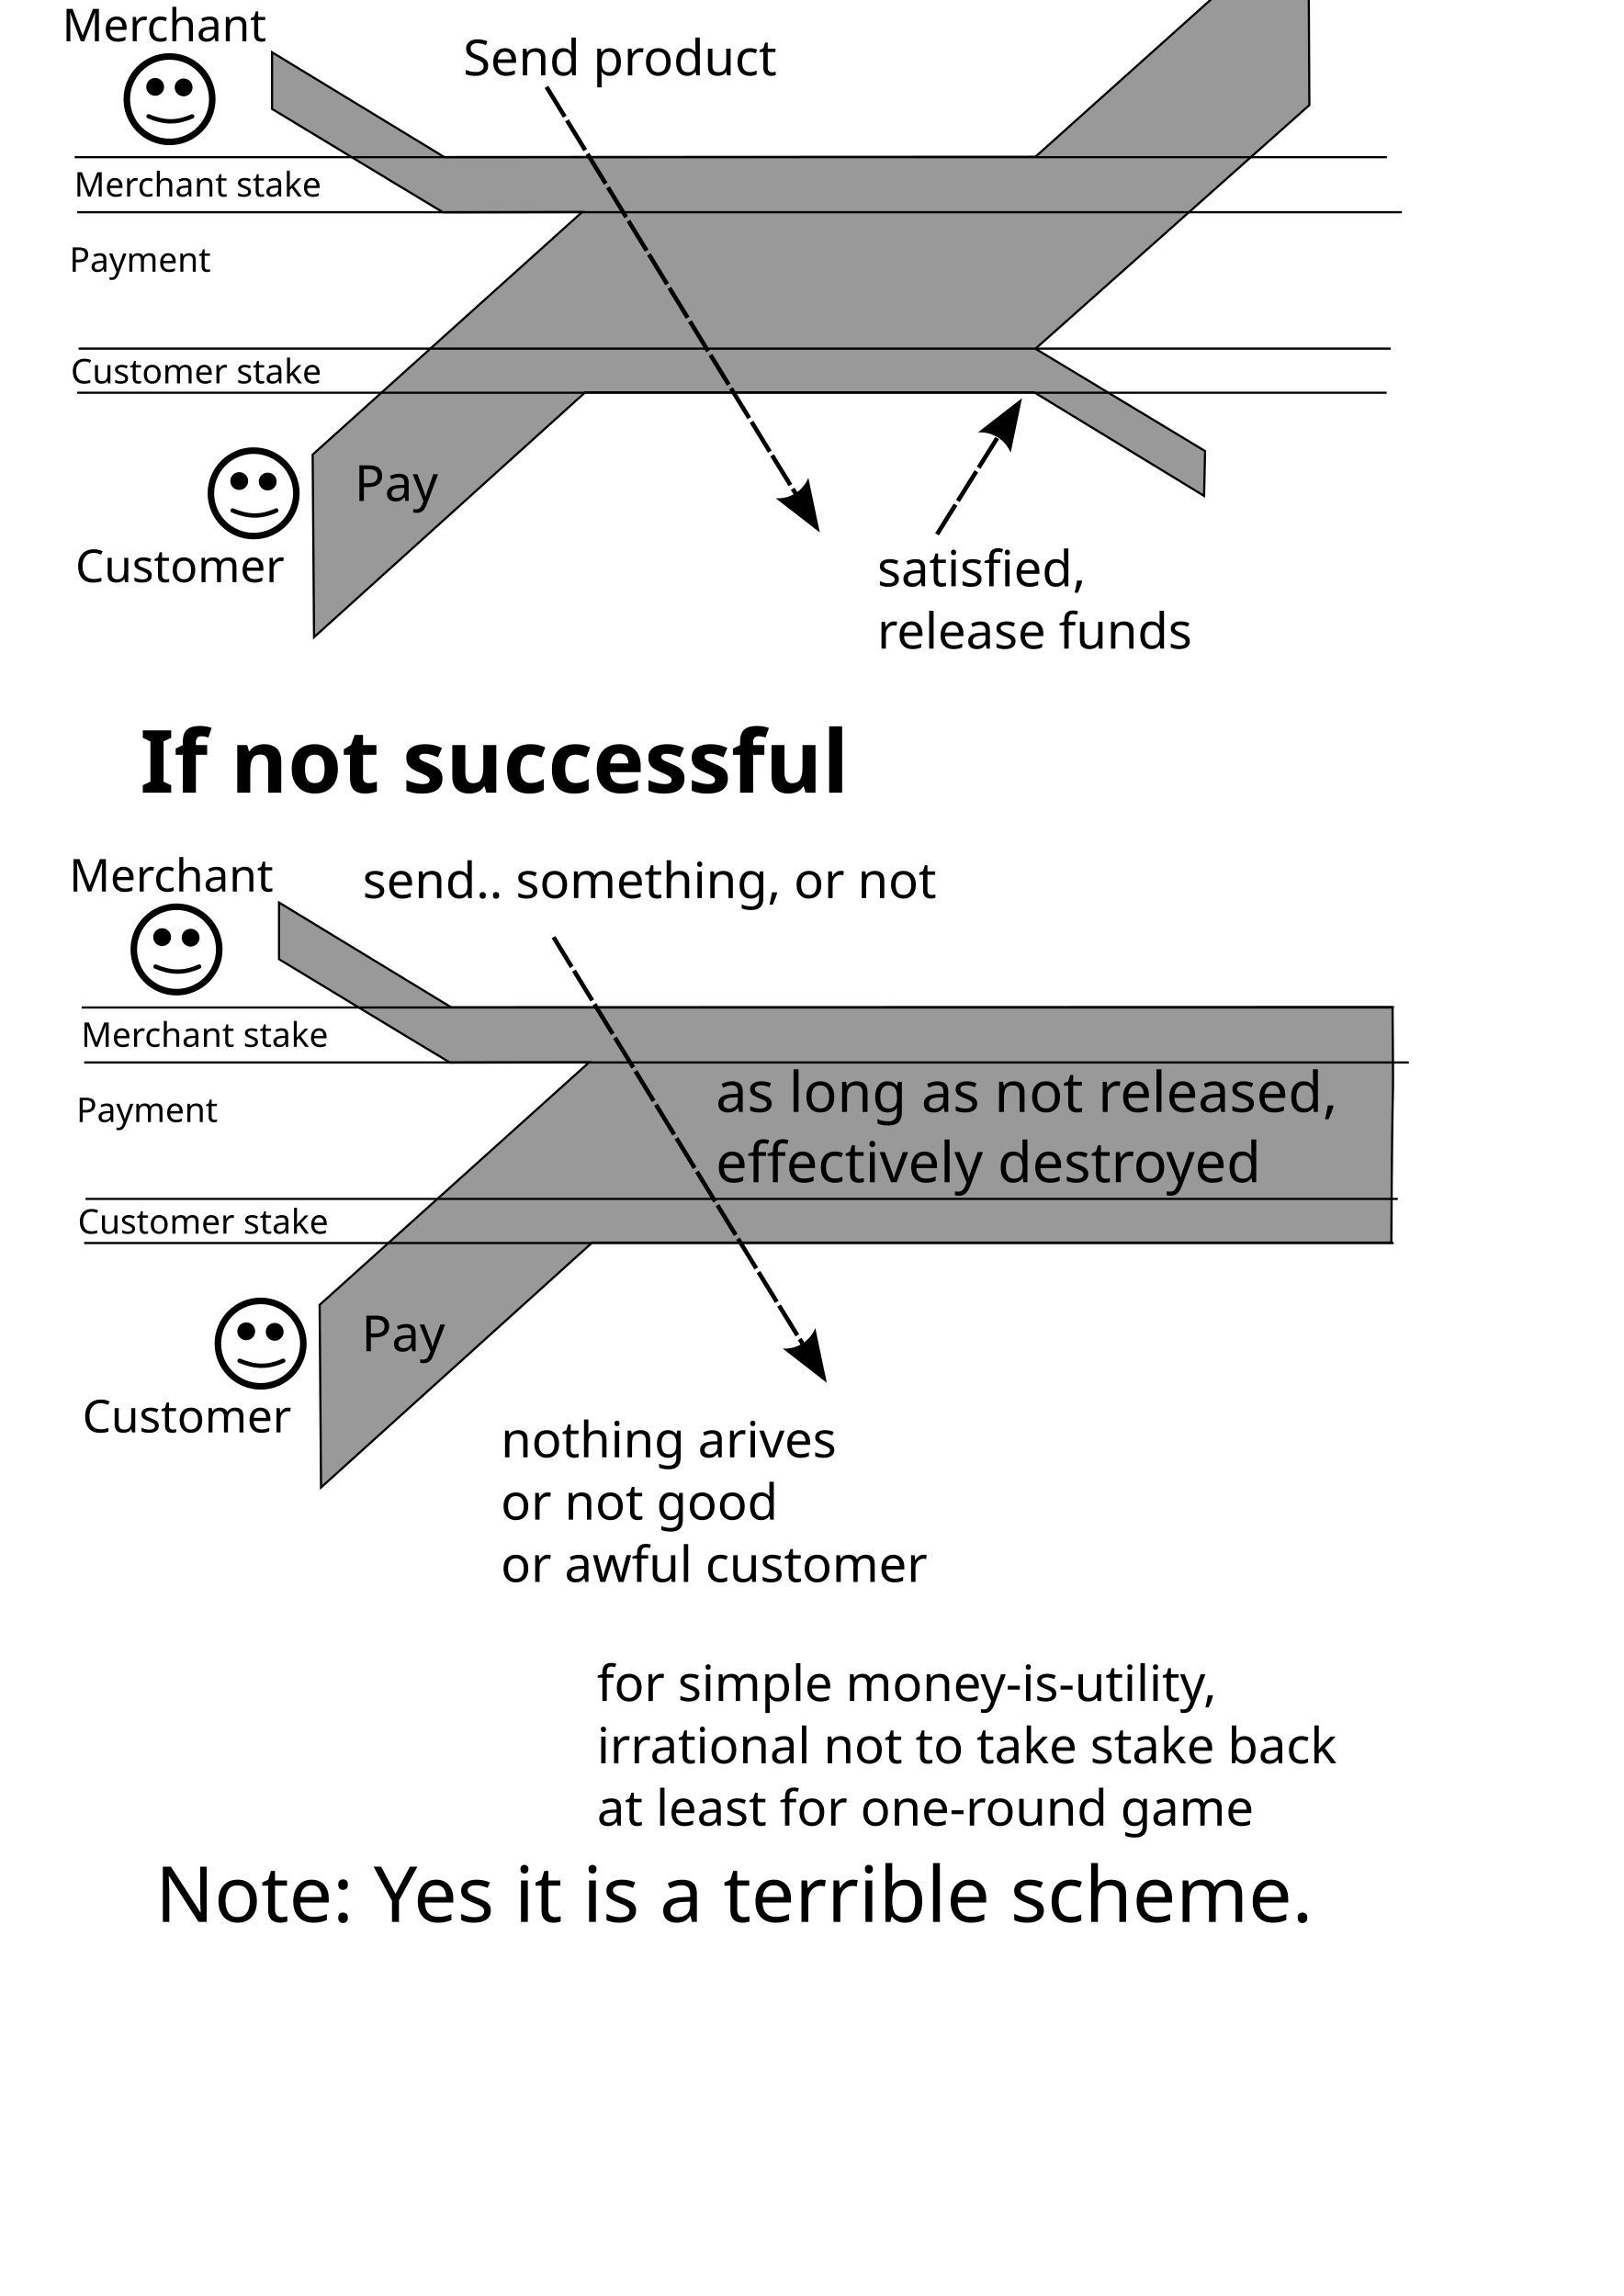
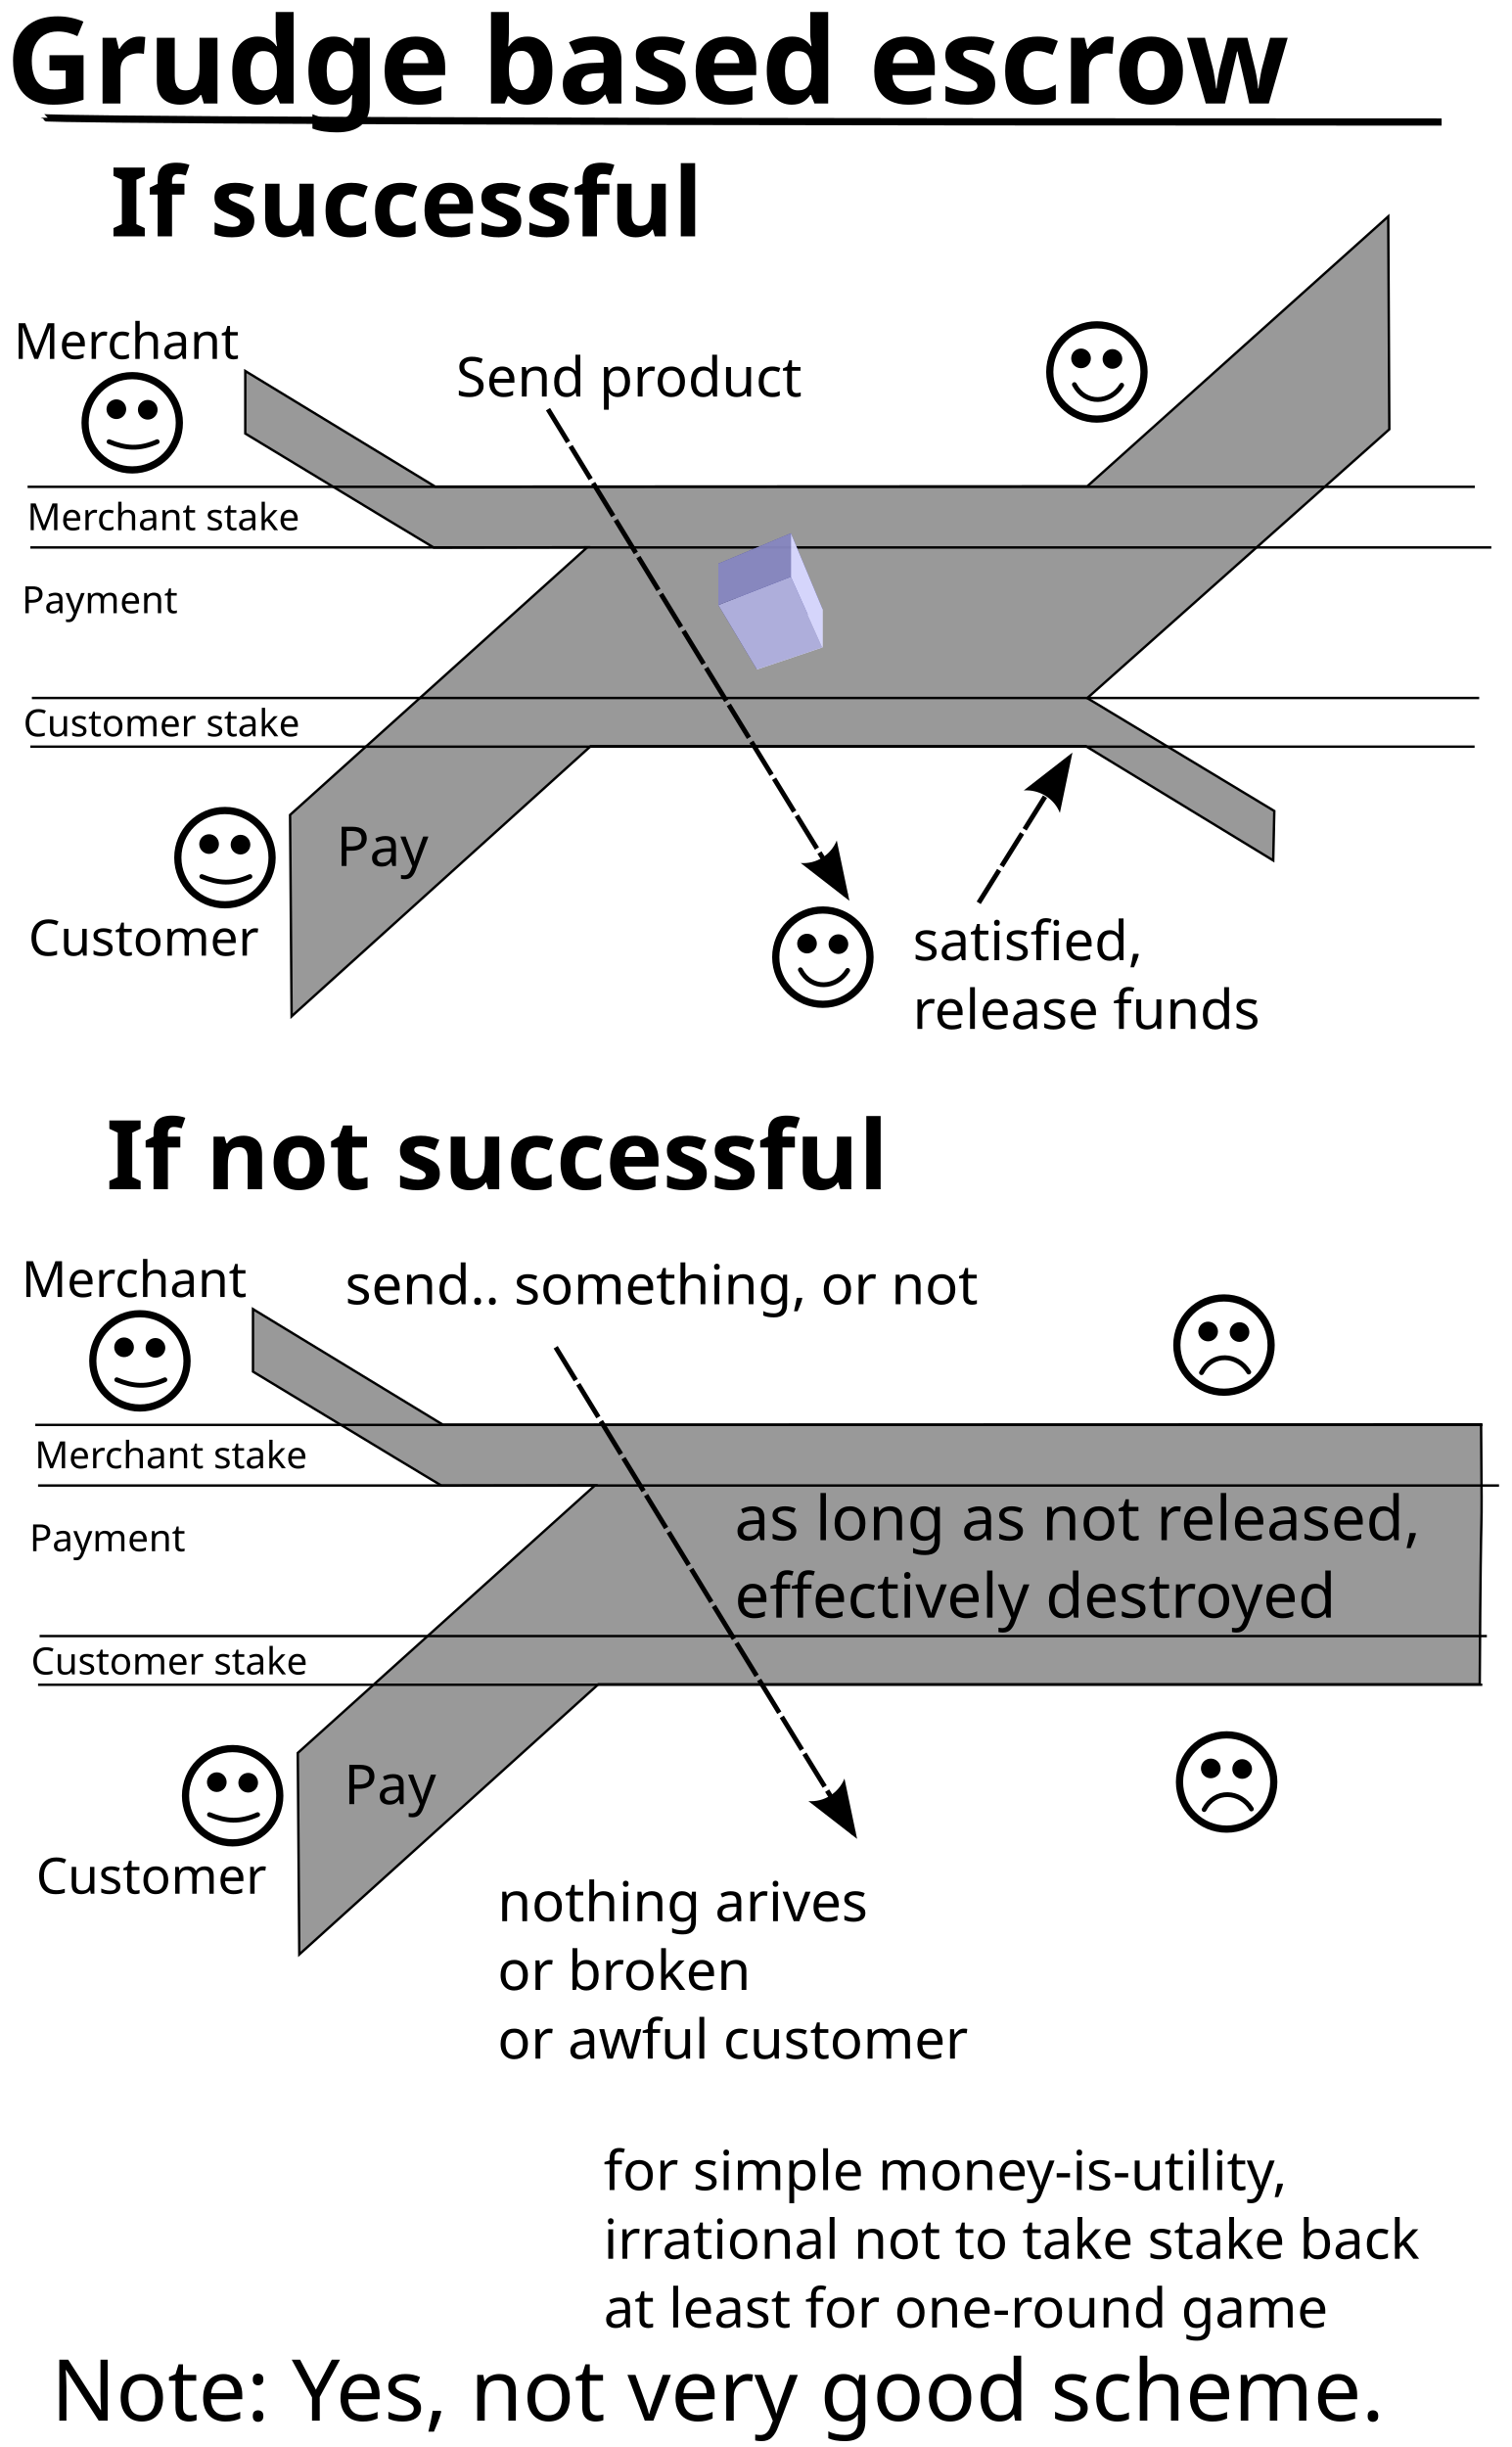
- <svg xmlns="http://www.w3.org/2000/svg" xmlns:ns1="http://www.openswatchbook.org/uri/2009/osb" xmlns:xlink="http://www.w3.org/1999/xlink" width="744.094" height="1052.362" id="svg2" version="1.1">
+ <svg xmlns="http://www.w3.org/2000/svg" xmlns:ns1="http://www.openswatchbook.org/uri/2009/osb" xmlns:xlink="http://www.w3.org/1999/xlink" width="627.867" height="1016.587" id="svg2" version="1.1">
  <defs id="defs4">
    <linearGradient id="linearGradient5306" ns1:paint="solid">
      <stop style="stop-color:#999999;stop-opacity:1;" offset="0" id="stop5308" />
    </linearGradient>
-     <marker orient="auto" refY="0.0" refX="0.0" id="Arrow2Lend" style="overflow:visible;">
-       <path id="path4210" style="fill-rule:evenodd;stroke-width:0.625;stroke-linejoin:round;" d="M 8.719,4.034 L -2.207,0.016 L 8.719,-4.002 C 6.973,-1.63 6.983,1.616 8.719,4.034 z " transform="scale(1.1) rotate(180) translate(1,0)" />
+     <marker orient="auto" refY="0" refX="0" id="Arrow2Lend" style="overflow:visible">
+       <path id="path4210" style="fill-rule:evenodd;stroke-width:0.625;stroke-linejoin:round" d="M 8.719,4.034 -2.207,0.016 8.719,-4.002 c -1.745,2.372 -1.735,5.617 -6e-7,8.035 z" transform="matrix(-1.1,0,0,-1.1,-1.1,0)" />
    </marker>
-     <marker orient="auto" refY="0.0" refX="0.0" id="Arrow1Lend" style="overflow:visible;">
-       <path id="path4192" d="M 0.0,0.0 L 5.0,-5.0 L -12.5,0.0 L 5.0,5.0 L 0.0,0.0 z " style="fill-rule:evenodd;stroke:#000000;stroke-width:1.0pt;" transform="scale(0.8) rotate(180) translate(12.5,0)" />
+     <marker orient="auto" refY="0" refX="0" id="Arrow1Lend" style="overflow:visible">
+       <path id="path4192" d="M 0,0 5,-5 -12.5,0 5,5 0,0 z" style="fill-rule:evenodd;stroke:#000000;stroke-width:1pt" transform="matrix(-0.8,0,0,-0.8,-10,0)" />
    </marker>
    <marker orient="auto" refY="0" refX="0" id="Arrow2Lend-0" style="overflow:visible">
      <path id="path4210-2" style="fill-rule:evenodd;stroke-width:0.625;stroke-linejoin:round" d="M 8.719,4.034 -2.207,0.016 8.719,-4.002 c -1.745,2.372 -1.735,5.617 -6e-7,8.035 z" transform="matrix(-1.1,0,0,-1.1,-1.1,0)" />
    </marker>
    <marker orient="auto" refY="0" refX="0" id="Arrow2Lend-8" style="overflow:visible">
      <path id="path4210-4" style="fill-rule:evenodd;stroke-width:0.625;stroke-linejoin:round" d="M 8.719,4.034 -2.207,0.016 8.719,-4.002 c -1.745,2.372 -1.735,5.617 -6e-7,8.035 z" transform="matrix(-1.1,0,0,-1.1,-1.1,0)" />
    </marker>
    <marker orient="auto" refY="0" refX="0" id="marker5139" style="overflow:visible">
      <path id="path5141" style="fill-rule:evenodd;stroke-width:0.625;stroke-linejoin:round" d="M 8.719,4.034 -2.207,0.016 8.719,-4.002 c -1.745,2.372 -1.735,5.617 -6e-7,8.035 z" transform="matrix(-1.1,0,0,-1.1,-1.1,0)" />
    </marker>
    <linearGradient xlink:href="#linearGradient5306" id="linearGradient5310" x1="40.593" y1="-80.383" x2="622.259" y2="-80.383" gradientUnits="userSpaceOnUse" />
  </defs>
-   <g id="layer1">
+   <g id="layer1" transform="translate(-22.75748,130.1791)">
    <path style="fill:#999999;fill-opacity:1;stroke:#000000;stroke-width:1px;stroke-linecap:butt;stroke-linejoin:miter;stroke-opacity:1" d="m 203.005,97.31 c 0,0 -26.846,-16.108 -78.328,-47.376 l 0,-25.971 78.916,48.03 270.928,-0.144 125.067,-112.113 0.447,88.44 -125.513,111.667 77.72,46.9 -0.447,20.547 -77.832,-47.458 -205.801,0 -124.243,112.222 -0.632,-83.698 123.494,-111.176 z" id="path3996-2" />
    <path style="fill:none;stroke:#000000;stroke-width:1px;stroke-linecap:butt;stroke-linejoin:miter;stroke-opacity:1" d="m 34.219,72.056 c 41.059,0 601.361,0 601.361,0" id="path2987" />
-     <path style="fill:none;stroke:#000000;stroke-width:3;stroke-linecap:butt;stroke-linejoin:round;stroke-miterlimit:4;stroke-opacity:1;stroke-dasharray:none;stroke-dashoffset:0" id="path2993" d="m 135.18,58.096 a 19.582,19.582 0 1 1 -39.164,0 19.582,19.582 0 1 1 39.164,0 z" transform="translate(-37.90087,-12.63363)" />
-     <path style="fill:#000000;stroke:#000000;stroke-width:1.7;stroke-linecap:butt;stroke-linejoin:round;stroke-miterlimit:4;stroke-opacity:1;stroke-dasharray:none;stroke-dashoffset:0" id="path2995" d="m 112.56,49.932 a 3.238,3.238 0 1 1 -6.477,0 3.238,3.238 0 1 1 6.477,0 z" transform="translate(-38.21672,-10.1069)" />
-     <path transform="translate(-25.16872,-9.872542)" style="fill:#000000;stroke:#000000;stroke-width:1.7;stroke-linecap:butt;stroke-linejoin:round;stroke-miterlimit:4;stroke-opacity:1;stroke-dasharray:none;stroke-dashoffset:0" id="path2995-3" d="m 112.56,49.932 a 3.238,3.238 0 1 1 -6.477,0 3.238,3.238 0 1 1 6.477,0 z" />
+     <path style="fill:none;stroke:#000000;stroke-width:3;stroke-linecap:butt;stroke-linejoin:round;stroke-miterlimit:4;stroke-opacity:1;stroke-dasharray:none;stroke-dashoffset:0" id="path2993" d="m 135.18,58.096 c 0,10.815 -8.767,19.582 -19.582,19.582 -10.815,0 -19.582,-8.767 -19.582,-19.582 0,-10.815 8.767,-19.582 19.582,-19.582 10.815,0 19.582,8.767 19.582,19.582 z" transform="translate(-37.90087,-12.63363)" />
+     <path style="fill:#000000;stroke:#000000;stroke-width:1.7;stroke-linecap:butt;stroke-linejoin:round;stroke-miterlimit:4;stroke-opacity:1;stroke-dasharray:none;stroke-dashoffset:0" id="path2995" d="m 112.56,49.932 c 0,1.788 -1.45,3.238 -3.238,3.238 -1.788,0 -3.238,-1.45 -3.238,-3.238 0,-1.788 1.45,-3.238 3.238,-3.238 1.788,0 3.238,1.45 3.238,3.238 z" transform="translate(-38.21672,-10.1069)" />
+     <path transform="translate(-25.16872,-9.872542)" style="fill:#000000;stroke:#000000;stroke-width:1.7;stroke-linecap:butt;stroke-linejoin:round;stroke-miterlimit:4;stroke-opacity:1;stroke-dasharray:none;stroke-dashoffset:0" id="path2995-3" d="m 112.56,49.932 c 0,1.788 -1.45,3.238 -3.238,3.238 -1.788,0 -3.238,-1.45 -3.238,-3.238 0,-1.788 1.45,-3.238 3.238,-3.238 1.788,0 3.238,1.45 3.238,3.238 z" />
    <path style="fill:none;stroke:#000000;stroke-width:2;stroke-linecap:round;stroke-linejoin:miter;stroke-miterlimit:4;stroke-opacity:1;stroke-dasharray:none" d="m 68.079,53.321 c 6.948,2.874 12.636,3.246 19.988,0" id="path3015" />
-     <path style="fill:none;stroke:#000000;stroke-width:3;stroke-linecap:butt;stroke-linejoin:round;stroke-miterlimit:4;stroke-opacity:1;stroke-dasharray:none;stroke-dashoffset:0" id="path2993-6" d="m 135.18,58.096 a 19.582,19.582 0 1 1 -39.164,0 19.582,19.582 0 1 1 39.164,0 z" transform="translate(0.6316779,168.0272)" />
-     <path style="fill:#000000;stroke:#000000;stroke-width:1.7;stroke-linecap:butt;stroke-linejoin:round;stroke-miterlimit:4;stroke-opacity:1;stroke-dasharray:none;stroke-dashoffset:0" id="path2995-5" d="m 112.56,49.932 a 3.238,3.238 0 1 1 -6.477,0 3.238,3.238 0 1 1 6.477,0 z" transform="translate(0.3158369,170.5539)" />
-     <path transform="translate(13.36384,170.7883)" style="fill:#000000;stroke:#000000;stroke-width:1.7;stroke-linecap:butt;stroke-linejoin:round;stroke-miterlimit:4;stroke-opacity:1;stroke-dasharray:none;stroke-dashoffset:0" id="path2995-3-9" d="m 112.56,49.932 a 3.238,3.238 0 1 1 -6.477,0 3.238,3.238 0 1 1 6.477,0 z" />
+     <path style="fill:none;stroke:#000000;stroke-width:3;stroke-linecap:butt;stroke-linejoin:round;stroke-miterlimit:4;stroke-opacity:1;stroke-dasharray:none;stroke-dashoffset:0" id="path2993-6" d="m 135.18,58.096 c 0,10.815 -8.767,19.582 -19.582,19.582 -10.815,0 -19.582,-8.767 -19.582,-19.582 0,-10.815 8.767,-19.582 19.582,-19.582 10.815,0 19.582,8.767 19.582,19.582 z" transform="translate(0.6316779,168.0272)" />
+     <path style="fill:#000000;stroke:#000000;stroke-width:1.7;stroke-linecap:butt;stroke-linejoin:round;stroke-miterlimit:4;stroke-opacity:1;stroke-dasharray:none;stroke-dashoffset:0" id="path2995-5" d="m 112.56,49.932 c 0,1.788 -1.45,3.238 -3.238,3.238 -1.788,0 -3.238,-1.45 -3.238,-3.238 0,-1.788 1.45,-3.238 3.238,-3.238 1.788,0 3.238,1.45 3.238,3.238 z" transform="translate(0.3158369,170.5539)" />
+     <path transform="translate(13.36384,170.7883)" style="fill:#000000;stroke:#000000;stroke-width:1.7;stroke-linecap:butt;stroke-linejoin:round;stroke-miterlimit:4;stroke-opacity:1;stroke-dasharray:none;stroke-dashoffset:0" id="path2995-3-9" d="m 112.56,49.932 c 0,1.788 -1.45,3.238 -3.238,3.238 -1.788,0 -3.238,-1.45 -3.238,-3.238 0,-1.788 1.45,-3.238 3.238,-3.238 1.788,0 3.238,1.45 3.238,3.238 z" />
    <path style="fill:none;stroke:#000000;stroke-width:2;stroke-linecap:round;stroke-linejoin:miter;stroke-miterlimit:4;stroke-opacity:1;stroke-dasharray:none" d="m 106.611,233.982 c 6.948,2.874 12.636,3.246 19.988,0" id="path3015-7" />
    <path style="fill:none;stroke:#000000;stroke-width:1px;stroke-linecap:butt;stroke-linejoin:miter;stroke-opacity:1" d="m 35.374,97.26 c 41.059,0 607.046,0 607.046,0" id="path2987-1" />
    <path style="fill:none;stroke:#000000;stroke-width:1px;stroke-linecap:butt;stroke-linejoin:miter;stroke-opacity:1" d="m 36.006,159.797 c 41.059,0 601.361,0 601.361,0" id="path2987-1-1" />
    <path style="fill:none;stroke:#000000;stroke-width:1px;stroke-linecap:butt;stroke-linejoin:miter;stroke-opacity:1" d="m 35.374,180.01 c 41.059,0 600.097,0 600.097,0" id="path2987-1-1-4" />
    <text xml:space="preserve" style="font-size:20.791px;font-style:normal;font-weight:normal;line-height:125%;letter-spacing:0px;word-spacing:0px;fill:#000000;fill-opacity:1;stroke:none;font-family:Sans" x="34.558" y="266.823" id="text3923">
      <tspan id="tspan3925" x="34.558" y="266.823">Customer</tspan>
    </text>
    <text xml:space="preserve" style="font-size:20.791px;font-style:normal;font-weight:normal;line-height:125%;letter-spacing:0px;word-spacing:0px;fill:#000000;fill-opacity:1;stroke:none;font-family:Sans" x="28.482" y="18.92" id="text3923-5">
      <tspan id="tspan3925-9" x="28.482" y="18.92">Merchant</tspan>
    </text>
    <text xml:space="preserve" style="font-size:15.601px;font-style:normal;font-weight:normal;line-height:125%;letter-spacing:0px;word-spacing:0px;fill:#000000;fill-opacity:1;stroke:none;font-family:Sans" x="33.979" y="90.093" id="text3948">
      <tspan id="tspan3950" x="33.979" y="90.093">Merchant stake</tspan>
    </text>
    <text xml:space="preserve" style="font-size:15.601px;font-style:normal;font-weight:normal;line-height:125%;letter-spacing:0px;word-spacing:0px;fill:#000000;fill-opacity:1;stroke:none;font-family:Sans" x="32.434" y="175.72" id="text3948-4">
      <tspan id="tspan3950-0" x="32.434" y="175.72">Customer stake</tspan>
    </text>
    <text xml:space="preserve" style="font-size:15.601px;font-style:normal;font-weight:normal;line-height:125%;letter-spacing:0px;word-spacing:0px;fill:#000000;fill-opacity:1;stroke:none;font-family:Sans" x="31.802" y="124.553" id="text3948-4-0">
      <tspan id="tspan3950-0-3" x="31.802" y="124.553">Payment</tspan>
    </text>
    <text xml:space="preserve" style="font-size:22.839px;font-style:normal;font-weight:normal;line-height:125%;letter-spacing:0px;word-spacing:0px;fill:#000000;fill-opacity:1;stroke:none;font-family:Sans" x="162.484" y="229.6" id="text4158">
      <tspan id="tspan4160" x="162.484" y="229.6">Pay</tspan>
    </text>
    <text xml:space="preserve" style="font-size:22.839px;font-style:normal;font-weight:normal;line-height:125%;letter-spacing:0px;word-spacing:0px;fill:#000000;fill-opacity:1;stroke:none;font-family:Sans" x="212.239" y="34.553" id="text4158-2">
      <tspan id="tspan4160-9" x="212.239" y="34.553">Send product</tspan>
    </text>
    <path style="fill:none;stroke:#000000;stroke-width:2;stroke-linecap:butt;stroke-linejoin:miter;stroke-miterlimit:4;stroke-opacity:1;stroke-dasharray:16, 2;stroke-dashoffset:0;marker-end:url(#Arrow2Lend)" d="M 250.454,39.815 C 355.514,211.853 374.257,241.823 374.257,241.823" id="path4629" />
    <path style="fill:none;stroke:#000000;stroke-width:2;stroke-linecap:butt;stroke-linejoin:miter;stroke-miterlimit:4;stroke-opacity:1;stroke-dasharray:16, 2;stroke-dashoffset:0;marker-end:url(#Arrow2Lend)" d="m 429.417,244.885 c 23.573,-37.68 37.578,-60.139 37.578,-60.139" id="path4629-3" />
    <text xml:space="preserve" style="font-size:40px;font-style:normal;font-weight:normal;line-height:125%;letter-spacing:0px;word-spacing:0px;fill:#000000;fill-opacity:1;stroke:none;font-family:Sans" x="68.633" y="-31.99" id="text5056">
      <tspan id="tspan5058" x="68.633" y="-31.99" style="font-weight:bold;-inkscape-font-specification:Sans Bold">If successful</tspan>
    </text>
-     <text xml:space="preserve" style="font-size:40px;font-style:normal;font-weight:normal;line-height:125%;letter-spacing:0px;word-spacing:0px;fill:#000000;fill-opacity:1;stroke:none;font-family:Sans" x="64.163" y="363.329" id="text5056-0">
-       <tspan id="tspan5058-7" x="64.163" y="363.329" style="font-weight:bold;-inkscape-font-specification:Sans Bold">If not successful</tspan>
+     <text xml:space="preserve" style="font-size:40px;font-style:normal;font-weight:normal;line-height:125%;letter-spacing:0px;word-spacing:0px;fill:#000000;fill-opacity:1;stroke:none;font-family:Sans" x="66.913" y="363.879" id="text5056-0">
+       <tspan id="tspan5058-7" x="66.913" y="363.879" style="font-weight:bold;-inkscape-font-specification:Sans Bold">If not successful</tspan>
    </text>
    <path style="fill:#999999;fill-opacity:1;stroke:#000000;stroke-width:1px;stroke-linecap:butt;stroke-linejoin:miter;stroke-opacity:1" d="m 206.205,487.028 c 0,0 -26.846,-16.108 -78.328,-47.376 l 0,-25.971 78.916,48.03 431.375,-0.144 c 0.541,64.153 -0.037,10.022 -0.558,107.982 l -366.248,0 -124.243,112.222 -0.632,-83.698 123.494,-111.176 z" id="path3996-2-4" />
    <path style="fill:none;stroke:#000000;stroke-width:1px;stroke-linecap:butt;stroke-linejoin:miter;stroke-opacity:1" d="m 37.419,461.774 c 41.059,0 601.361,0 601.361,0" id="path2987-6" />
-     <path style="fill:none;stroke:#000000;stroke-width:3;stroke-linecap:butt;stroke-linejoin:round;stroke-miterlimit:4;stroke-opacity:1;stroke-dasharray:none;stroke-dashoffset:0" id="path2993-65" d="m 135.18,58.096 a 19.582,19.582 0 1 1 -39.164,0 19.582,19.582 0 1 1 39.164,0 z" transform="translate(-34.7012,377.084)" />
-     <path style="fill:#000000;stroke:#000000;stroke-width:1.7;stroke-linecap:butt;stroke-linejoin:round;stroke-miterlimit:4;stroke-opacity:1;stroke-dasharray:none;stroke-dashoffset:0" id="path2995-0" d="m 112.56,49.932 a 3.238,3.238 0 1 1 -6.477,0 3.238,3.238 0 1 1 6.477,0 z" transform="translate(-35.01705,379.6107)" />
-     <path transform="translate(-21.96905,379.8451)" style="fill:#000000;stroke:#000000;stroke-width:1.7;stroke-linecap:butt;stroke-linejoin:round;stroke-miterlimit:4;stroke-opacity:1;stroke-dasharray:none;stroke-dashoffset:0" id="path2995-3-1" d="m 112.56,49.932 a 3.238,3.238 0 1 1 -6.477,0 3.238,3.238 0 1 1 6.477,0 z" />
+     <path style="fill:none;stroke:#000000;stroke-width:3;stroke-linecap:butt;stroke-linejoin:round;stroke-miterlimit:4;stroke-opacity:1;stroke-dasharray:none;stroke-dashoffset:0" id="path2993-65" d="m 135.18,58.096 c 0,10.815 -8.767,19.582 -19.582,19.582 -10.815,0 -19.582,-8.767 -19.582,-19.582 0,-10.815 8.767,-19.582 19.582,-19.582 10.815,0 19.582,8.767 19.582,19.582 z" transform="translate(-34.7012,377.084)" />
+     <path style="fill:#000000;stroke:#000000;stroke-width:1.7;stroke-linecap:butt;stroke-linejoin:round;stroke-miterlimit:4;stroke-opacity:1;stroke-dasharray:none;stroke-dashoffset:0" id="path2995-0" d="m 112.56,49.932 c 0,1.788 -1.45,3.238 -3.238,3.238 -1.788,0 -3.238,-1.45 -3.238,-3.238 0,-1.788 1.45,-3.238 3.238,-3.238 1.788,0 3.238,1.45 3.238,3.238 z" transform="translate(-35.01705,379.6107)" />
+     <path transform="translate(-21.96905,379.8451)" style="fill:#000000;stroke:#000000;stroke-width:1.7;stroke-linecap:butt;stroke-linejoin:round;stroke-miterlimit:4;stroke-opacity:1;stroke-dasharray:none;stroke-dashoffset:0" id="path2995-3-1" d="m 112.56,49.932 c 0,1.788 -1.45,3.238 -3.238,3.238 -1.788,0 -3.238,-1.45 -3.238,-3.238 0,-1.788 1.45,-3.238 3.238,-3.238 1.788,0 3.238,1.45 3.238,3.238 z" />
    <path style="fill:none;stroke:#000000;stroke-width:2;stroke-linecap:round;stroke-linejoin:miter;stroke-miterlimit:4;stroke-opacity:1;stroke-dasharray:none" d="m 71.278,443.038 c 6.948,2.874 12.636,3.246 19.988,0" id="path3015-4" />
-     <path style="fill:none;stroke:#000000;stroke-width:3;stroke-linecap:butt;stroke-linejoin:round;stroke-miterlimit:4;stroke-opacity:1;stroke-dasharray:none;stroke-dashoffset:0" id="path2993-6-4" d="m 135.18,58.096 a 19.582,19.582 0 1 1 -39.164,0 19.582,19.582 0 1 1 39.164,0 z" transform="translate(3.831346,557.7449)" />
-     <path style="fill:#000000;stroke:#000000;stroke-width:1.7;stroke-linecap:butt;stroke-linejoin:round;stroke-miterlimit:4;stroke-opacity:1;stroke-dasharray:none;stroke-dashoffset:0" id="path2995-5-3" d="m 112.56,49.932 a 3.238,3.238 0 1 1 -6.477,0 3.238,3.238 0 1 1 6.477,0 z" transform="translate(3.515506,560.2716)" />
-     <path transform="translate(16.56351,560.5059)" style="fill:#000000;stroke:#000000;stroke-width:1.7;stroke-linecap:butt;stroke-linejoin:round;stroke-miterlimit:4;stroke-opacity:1;stroke-dasharray:none;stroke-dashoffset:0" id="path2995-3-9-6" d="m 112.56,49.932 a 3.238,3.238 0 1 1 -6.477,0 3.238,3.238 0 1 1 6.477,0 z" />
+     <path style="fill:none;stroke:#000000;stroke-width:3;stroke-linecap:butt;stroke-linejoin:round;stroke-miterlimit:4;stroke-opacity:1;stroke-dasharray:none;stroke-dashoffset:0" id="path2993-6-4" d="m 135.18,58.096 c 0,10.815 -8.767,19.582 -19.582,19.582 -10.815,0 -19.582,-8.767 -19.582,-19.582 0,-10.815 8.767,-19.582 19.582,-19.582 10.815,0 19.582,8.767 19.582,19.582 z" transform="translate(3.831346,557.7449)" />
+     <path style="fill:#000000;stroke:#000000;stroke-width:1.7;stroke-linecap:butt;stroke-linejoin:round;stroke-miterlimit:4;stroke-opacity:1;stroke-dasharray:none;stroke-dashoffset:0" id="path2995-5-3" d="m 112.56,49.932 c 0,1.788 -1.45,3.238 -3.238,3.238 -1.788,0 -3.238,-1.45 -3.238,-3.238 0,-1.788 1.45,-3.238 3.238,-3.238 1.788,0 3.238,1.45 3.238,3.238 z" transform="translate(3.515506,560.2716)" />
+     <path transform="translate(16.56351,560.5059)" style="fill:#000000;stroke:#000000;stroke-width:1.7;stroke-linecap:butt;stroke-linejoin:round;stroke-miterlimit:4;stroke-opacity:1;stroke-dasharray:none;stroke-dashoffset:0" id="path2995-3-9-6" d="m 112.56,49.932 c 0,1.788 -1.45,3.238 -3.238,3.238 -1.788,0 -3.238,-1.45 -3.238,-3.238 0,-1.788 1.45,-3.238 3.238,-3.238 1.788,0 3.238,1.45 3.238,3.238 z" />
    <path style="fill:none;stroke:#000000;stroke-width:2;stroke-linecap:round;stroke-linejoin:miter;stroke-miterlimit:4;stroke-opacity:1;stroke-dasharray:none" d="m 109.811,623.699 c 6.948,2.874 12.636,3.246 19.988,0" id="path3015-7-9" />
    <path style="fill:none;stroke:#000000;stroke-width:1px;stroke-linecap:butt;stroke-linejoin:miter;stroke-opacity:1" d="m 38.574,486.978 c 41.059,0 607.046,0 607.046,0" id="path2987-1-7" />
    <path style="fill:none;stroke:#000000;stroke-width:1px;stroke-linecap:butt;stroke-linejoin:miter;stroke-opacity:1" d="m 39.205,549.514 c 41.059,0 601.361,0 601.361,0" id="path2987-1-1-1" />
    <path style="fill:none;stroke:#000000;stroke-width:1px;stroke-linecap:butt;stroke-linejoin:miter;stroke-opacity:1" d="m 38.574,569.728 c 41.059,0 600.097,0 600.097,0" id="path2987-1-1-4-0" />
    <text xml:space="preserve" style="font-size:20.791px;font-style:normal;font-weight:normal;line-height:125%;letter-spacing:0px;word-spacing:0px;fill:#000000;fill-opacity:1;stroke:none;font-family:Sans" x="37.757" y="656.54" id="text3923-7">
      <tspan id="tspan3925-0" x="37.757" y="656.54">Customer</tspan>
    </text>
    <text xml:space="preserve" style="font-size:20.791px;font-style:normal;font-weight:normal;line-height:125%;letter-spacing:0px;word-spacing:0px;fill:#000000;fill-opacity:1;stroke:none;font-family:Sans" x="31.682" y="408.637" id="text3923-5-9">
      <tspan id="tspan3925-9-3" x="31.682" y="408.637">Merchant</tspan>
    </text>
    <text xml:space="preserve" style="font-size:15.601px;font-style:normal;font-weight:normal;line-height:125%;letter-spacing:0px;word-spacing:0px;fill:#000000;fill-opacity:1;stroke:none;font-family:Sans" x="37.178" y="479.811" id="text3948-1">
      <tspan id="tspan3950-3" x="37.178" y="479.811">Merchant stake</tspan>
    </text>
    <text xml:space="preserve" style="font-size:15.601px;font-style:normal;font-weight:normal;line-height:125%;letter-spacing:0px;word-spacing:0px;fill:#000000;fill-opacity:1;stroke:none;font-family:Sans" x="35.633" y="565.437" id="text3948-4-2">
      <tspan id="tspan3950-0-1" x="35.633" y="565.437">Customer stake</tspan>
    </text>
    <text xml:space="preserve" style="font-size:15.601px;font-style:normal;font-weight:normal;line-height:125%;letter-spacing:0px;word-spacing:0px;fill:#000000;fill-opacity:1;stroke:none;font-family:Sans" x="35.002" y="514.271" id="text3948-4-0-5">
      <tspan id="tspan3950-0-3-7" x="35.002" y="514.271">Payment</tspan>
    </text>
    <text xml:space="preserve" style="font-size:22.839px;font-style:normal;font-weight:normal;line-height:125%;letter-spacing:0px;word-spacing:0px;fill:#000000;fill-opacity:1;stroke:none;font-family:Sans" x="165.684" y="619.317" id="text4158-5">
      <tspan id="tspan4160-4" x="165.684" y="619.317">Pay</tspan>
    </text>
    <text xml:space="preserve" style="font-size:22.839px;font-style:normal;font-weight:normal;line-height:125%;letter-spacing:0px;word-spacing:0px;fill:#000000;fill-opacity:1;stroke:none;font-family:Sans" x="166.167" y="411.637" id="text4158-2-0">
      <tspan x="166.167" y="411.637" id="tspan5286">send.. something, or not</tspan>
    </text>
    <path style="fill:none;stroke:#000000;stroke-width:2;stroke-linecap:butt;stroke-linejoin:miter;stroke-miterlimit:4;stroke-opacity:1;stroke-dasharray:16, 2;stroke-dashoffset:0;marker-end:url(#Arrow2Lend)" d="M 253.654,429.533 C 358.714,601.571 377.456,631.541 377.456,631.541" id="path4629-9" />
    <text xml:space="preserve" style="font-size:25.759px;font-style:normal;font-weight:normal;line-height:125%;letter-spacing:0px;word-spacing:0px;fill:#000000;fill-opacity:1;stroke:none;font-family:Sans" x="327.997" y="509.666" id="text5255">
      <tspan x="327.997" y="509.666" id="tspan5259">as long as not released,</tspan>
      <tspan x="327.997" y="541.865" id="tspan5263">effectively destroyed</tspan>
    </text>
    <text xml:space="preserve" style="font-size:22.839px;font-style:normal;font-weight:normal;line-height:125%;letter-spacing:0px;word-spacing:0px;fill:#000000;fill-opacity:1;stroke:none;font-family:Sans" x="229.508" y="667.971" id="text4158-2-1-1">
      <tspan id="tspan4160-9-7-6" x="229.508" y="667.971">nothing arives</tspan>
-       <tspan x="229.508" y="696.52" id="tspan5294">or not good</tspan>
+       <tspan x="229.508" y="696.52" id="tspan5294">or broken</tspan>
      <tspan x="229.508" y="725.069" id="tspan5296">or awful customer</tspan>
    </text>
-     <text xml:space="preserve" style="font-size:35.487px;font-style:normal;font-weight:normal;line-height:125%;letter-spacing:0px;word-spacing:0px;fill:#000000;fill-opacity:1;stroke:none;font-family:Sans" x="71.191" y="880.906" id="text5290">
-       <tspan id="tspan5292" x="71.191" y="880.906">Note: Yes it is a terrible scheme.</tspan>
+     <text xml:space="preserve" style="font-size:35.487px;font-style:normal;font-weight:normal;line-height:125%;letter-spacing:0px;word-spacing:0px;fill:#000000;fill-opacity:1;stroke:none;font-family:Sans" x="43.966" y="875.461" id="text5290">
+       <tspan id="tspan5292" x="43.966" y="875.461">Note: Yes, not very good scheme.</tspan>
    </text>
    <text xml:space="preserve" style="font-size:22.839px;font-style:normal;font-weight:normal;line-height:125%;letter-spacing:0px;word-spacing:0px;fill:#000000;fill-opacity:1;stroke:none;font-family:Sans" x="402.028" y="268.736" id="text4158-2-1">
      <tspan id="tspan4160-9-7" x="402.028" y="268.736">satisfied,</tspan>
      <tspan x="402.028" y="297.285" id="tspan5298">release funds</tspan>
    </text>
    <text xml:space="preserve" style="font-size:40px;font-style:normal;font-weight:normal;line-height:125%;letter-spacing:0px;word-spacing:0px;fill:#000000;fill-opacity:1;stroke:none;font-family:Sans" x="25.267" y="-87.191" id="text5300">
      <tspan id="tspan5302" x="25.267" y="-87.191" style="font-size:50px;font-weight:bold">Grudge based escrow</tspan>
    </text>
-     <path style="fill:url(#linearGradient5310);stroke:#000000;stroke-width:3;stroke-linecap:butt;stroke-linejoin:miter;stroke-opacity:1;fill-opacity:1;stroke-miterlimit:4;stroke-dasharray:none" d="m 621.759,-79.49 c -580.666,0 -580.666,-1.787 -580.666,-1.787" id="path5304" />
+     <path style="fill:url(#linearGradient5310);fill-opacity:1;stroke:#000000;stroke-width:3;stroke-linecap:butt;stroke-linejoin:miter;stroke-miterlimit:4;stroke-opacity:1;stroke-dasharray:none" d="m 621.759,-79.49 c -580.666,0 -580.666,-1.787 -580.666,-1.787" id="path5304" />
    <text xml:space="preserve" style="font-size:22.839px;font-style:normal;font-weight:normal;line-height:125%;letter-spacing:0px;word-spacing:0px;fill:#000000;fill-opacity:1;stroke:none;font-family:Sans" x="273.57" y="779.655" id="text4158-2-1-1-5">
      <tspan x="273.57" y="779.655" id="tspan5296-9">for simple money-is-utility,</tspan>
      <tspan x="273.57" y="808.204" id="tspan5344">irrational not to take stake back</tspan>
      <tspan x="273.57" y="836.753" id="tspan5346">at least for one-round game</tspan>
    </text>
+     <path style="fill:none;stroke:#000000;stroke-width:3;stroke-linecap:butt;stroke-linejoin:round;stroke-miterlimit:4;stroke-opacity:1;stroke-dasharray:none;stroke-dashoffset:0" id="path2993-67" d="m 135.18,58.096 c 0,10.815 -8.767,19.582 -19.582,19.582 -10.815,0 -19.582,-8.767 -19.582,-19.582 0,-10.815 8.767,-19.582 19.582,-19.582 10.815,0 19.582,8.767 19.582,19.582 z" transform="translate(362.9331,-33.74983)" />
+     <path style="fill:#000000;stroke:#000000;stroke-width:1.7;stroke-linecap:butt;stroke-linejoin:round;stroke-miterlimit:4;stroke-opacity:1;stroke-dasharray:none;stroke-dashoffset:0" id="path2995-6" d="m 112.56,49.932 c 0,1.788 -1.45,3.238 -3.238,3.238 -1.788,0 -3.238,-1.45 -3.238,-3.238 0,-1.788 1.45,-3.238 3.238,-3.238 1.788,0 3.238,1.45 3.238,3.238 z" transform="translate(362.6173,-31.2231)" />
+     <path transform="translate(375.6653,-30.98874)" style="fill:#000000;stroke:#000000;stroke-width:1.7;stroke-linecap:butt;stroke-linejoin:round;stroke-miterlimit:4;stroke-opacity:1;stroke-dasharray:none;stroke-dashoffset:0" id="path2995-3-5" d="m 112.56,49.932 c 0,1.788 -1.45,3.238 -3.238,3.238 -1.788,0 -3.238,-1.45 -3.238,-3.238 0,-1.788 1.45,-3.238 3.238,-3.238 1.788,0 3.238,1.45 3.238,3.238 z" />
+     <path style="fill:none;stroke:#000000;stroke-width:2;stroke-linecap:round;stroke-linejoin:miter;stroke-miterlimit:4;stroke-opacity:1;stroke-dasharray:none" d="m 469.188,29.599 c 4.453,8.577 15.017,7.881 19.633,0.251" id="path3015-94" />
+     <path style="fill:none;stroke:#000000;stroke-width:3;stroke-linecap:butt;stroke-linejoin:round;stroke-miterlimit:4;stroke-opacity:1;stroke-dasharray:none;stroke-dashoffset:0" id="path2993-67-8" d="m 135.18,58.096 c 0,10.815 -8.767,19.582 -19.582,19.582 -10.815,0 -19.582,-8.767 -19.582,-19.582 0,-10.815 8.767,-19.582 19.582,-19.582 10.815,0 19.582,8.767 19.582,19.582 z" transform="translate(249.0758,209.3658)" />
+     <path style="fill:#000000;stroke:#000000;stroke-width:1.7;stroke-linecap:butt;stroke-linejoin:round;stroke-miterlimit:4;stroke-opacity:1;stroke-dasharray:none;stroke-dashoffset:0" id="path2995-6-7" d="m 112.56,49.932 c 0,1.788 -1.45,3.238 -3.238,3.238 -1.788,0 -3.238,-1.45 -3.238,-3.238 0,-1.788 1.45,-3.238 3.238,-3.238 1.788,0 3.238,1.45 3.238,3.238 z" transform="translate(248.7599,211.8925)" />
+     <path transform="translate(261.8079,212.1269)" style="fill:#000000;stroke:#000000;stroke-width:1.7;stroke-linecap:butt;stroke-linejoin:round;stroke-miterlimit:4;stroke-opacity:1;stroke-dasharray:none;stroke-dashoffset:0" id="path2995-3-5-9" d="m 112.56,49.932 c 0,1.788 -1.45,3.238 -3.238,3.238 -1.788,0 -3.238,-1.45 -3.238,-3.238 0,-1.788 1.45,-3.238 3.238,-3.238 1.788,0 3.238,1.45 3.238,3.238 z" />
+     <path style="fill:none;stroke:#000000;stroke-width:2;stroke-linecap:round;stroke-linejoin:miter;stroke-miterlimit:4;stroke-opacity:1;stroke-dasharray:none" d="m 355.33,272.714 c 4.453,8.577 15.017,7.881 19.633,0.251" id="path3015-94-4" />
+     <path style="fill:none;stroke:#000000;stroke-width:3;stroke-linecap:butt;stroke-linejoin:round;stroke-miterlimit:4;stroke-opacity:1;stroke-dasharray:none;stroke-dashoffset:0" id="path2993-67-8-0-9" d="m 135.18,58.096 c 0,10.815 -8.767,19.582 -19.582,19.582 -10.815,0 -19.582,-8.767 -19.582,-19.582 0,-10.815 8.767,-19.582 19.582,-19.582 10.815,0 19.582,8.767 19.582,19.582 z" transform="translate(416.8366,552.0378)" />
+     <path style="fill:#000000;stroke:#000000;stroke-width:1.7;stroke-linecap:butt;stroke-linejoin:round;stroke-miterlimit:4;stroke-opacity:1;stroke-dasharray:none;stroke-dashoffset:0" id="path2995-6-7-7-6" d="m 112.56,49.932 c 0,1.788 -1.45,3.238 -3.238,3.238 -1.788,0 -3.238,-1.45 -3.238,-3.238 0,-1.788 1.45,-3.238 3.238,-3.238 1.788,0 3.238,1.45 3.238,3.238 z" transform="translate(416.5207,554.5646)" />
+     <path transform="translate(429.5687,554.7989)" style="fill:#000000;stroke:#000000;stroke-width:1.7;stroke-linecap:butt;stroke-linejoin:round;stroke-miterlimit:4;stroke-opacity:1;stroke-dasharray:none;stroke-dashoffset:0" id="path2995-3-5-9-8-1" d="m 112.56,49.932 c 0,1.788 -1.45,3.238 -3.238,3.238 -1.788,0 -3.238,-1.45 -3.238,-3.238 0,-1.788 1.45,-3.238 3.238,-3.238 1.788,0 3.238,1.45 3.238,3.238 z" />
+     <path style="fill:none;stroke:#000000;stroke-width:2;stroke-linecap:round;stroke-linejoin:miter;stroke-miterlimit:4;stroke-opacity:1;stroke-dasharray:none" d="m 523.091,621.591 c 4.453,-8.577 15.017,-7.881 19.633,-0.251" id="path3015-94-4-8-4" />
+     <path style="fill:none;stroke:#000000;stroke-width:3;stroke-linecap:butt;stroke-linejoin:round;stroke-miterlimit:4;stroke-opacity:1;stroke-dasharray:none;stroke-dashoffset:0" id="path2993-67-8-0-9-6" d="m 135.18,58.096 c 0,10.815 -8.767,19.582 -19.582,19.582 -10.815,0 -19.582,-8.767 -19.582,-19.582 0,-10.815 8.767,-19.582 19.582,-19.582 10.815,0 19.582,8.767 19.582,19.582 z" transform="translate(415.7365,370.5262)" />
+     <path style="fill:#000000;stroke:#000000;stroke-width:1.7;stroke-linecap:butt;stroke-linejoin:round;stroke-miterlimit:4;stroke-opacity:1;stroke-dasharray:none;stroke-dashoffset:0" id="path2995-6-7-7-6-8" d="m 112.56,49.932 c 0,1.788 -1.45,3.238 -3.238,3.238 -1.788,0 -3.238,-1.45 -3.238,-3.238 0,-1.788 1.45,-3.238 3.238,-3.238 1.788,0 3.238,1.45 3.238,3.238 z" transform="translate(415.4207,373.0529)" />
+     <path transform="translate(428.4687,373.2873)" style="fill:#000000;stroke:#000000;stroke-width:1.7;stroke-linecap:butt;stroke-linejoin:round;stroke-miterlimit:4;stroke-opacity:1;stroke-dasharray:none;stroke-dashoffset:0" id="path2995-3-5-9-8-1-5" d="m 112.56,49.932 c 0,1.788 -1.45,3.238 -3.238,3.238 -1.788,0 -3.238,-1.45 -3.238,-3.238 0,-1.788 1.45,-3.238 3.238,-3.238 1.788,0 3.238,1.45 3.238,3.238 z" />
+     <path style="fill:none;stroke:#000000;stroke-width:2;stroke-linecap:round;stroke-linejoin:miter;stroke-miterlimit:4;stroke-opacity:1;stroke-dasharray:none" d="m 521.991,440.079 c 4.453,-8.577 15.017,-7.881 19.633,-0.251" id="path3015-94-4-8-4-8" />
+     <g style="opacity:0.96;fill:#999999;fill-opacity:1;stroke:none" id="g3327-2">
+       <path id="path3339-7" style="fill:#e9e9ff;fill-rule:evenodd;stroke:none" d="m 337.252,132.701 27.277,-9.859 0,15.926 -27.277,9.187 z" />
+       <path id="path3329-4" style="fill:#353564;fill-rule:evenodd;stroke:none" d="m 321.227,103.986 0,17.211 16.025,26.758 0,-15.254 z" />
+       <path id="path3331-4" style="fill:#4d4d9f;fill-rule:evenodd;stroke:none" d="m 321.227,103.986 30.151,-12.623 13.152,31.478 -27.277,9.859 z" />
+       <path id="path3337-6" style="fill:#afafde;fill-rule:evenodd;stroke:none" d="m 321.227,121.197 30.151,-11.762 13.152,29.333 -27.277,9.187 z" />
+       <path id="path3335-0" style="fill:#d7d7ff;fill-rule:evenodd;stroke:none" d="m 351.377,91.364 0,18.071 13.152,29.333 0,-15.926 z" />
+       <path id="path3333-1" style="fill:#8686bf;fill-rule:evenodd;stroke:none" d="m 321.227,103.986 30.151,-12.623 0,18.071 -30.151,11.762 z" />
+     </g>
  </g>
</svg>
